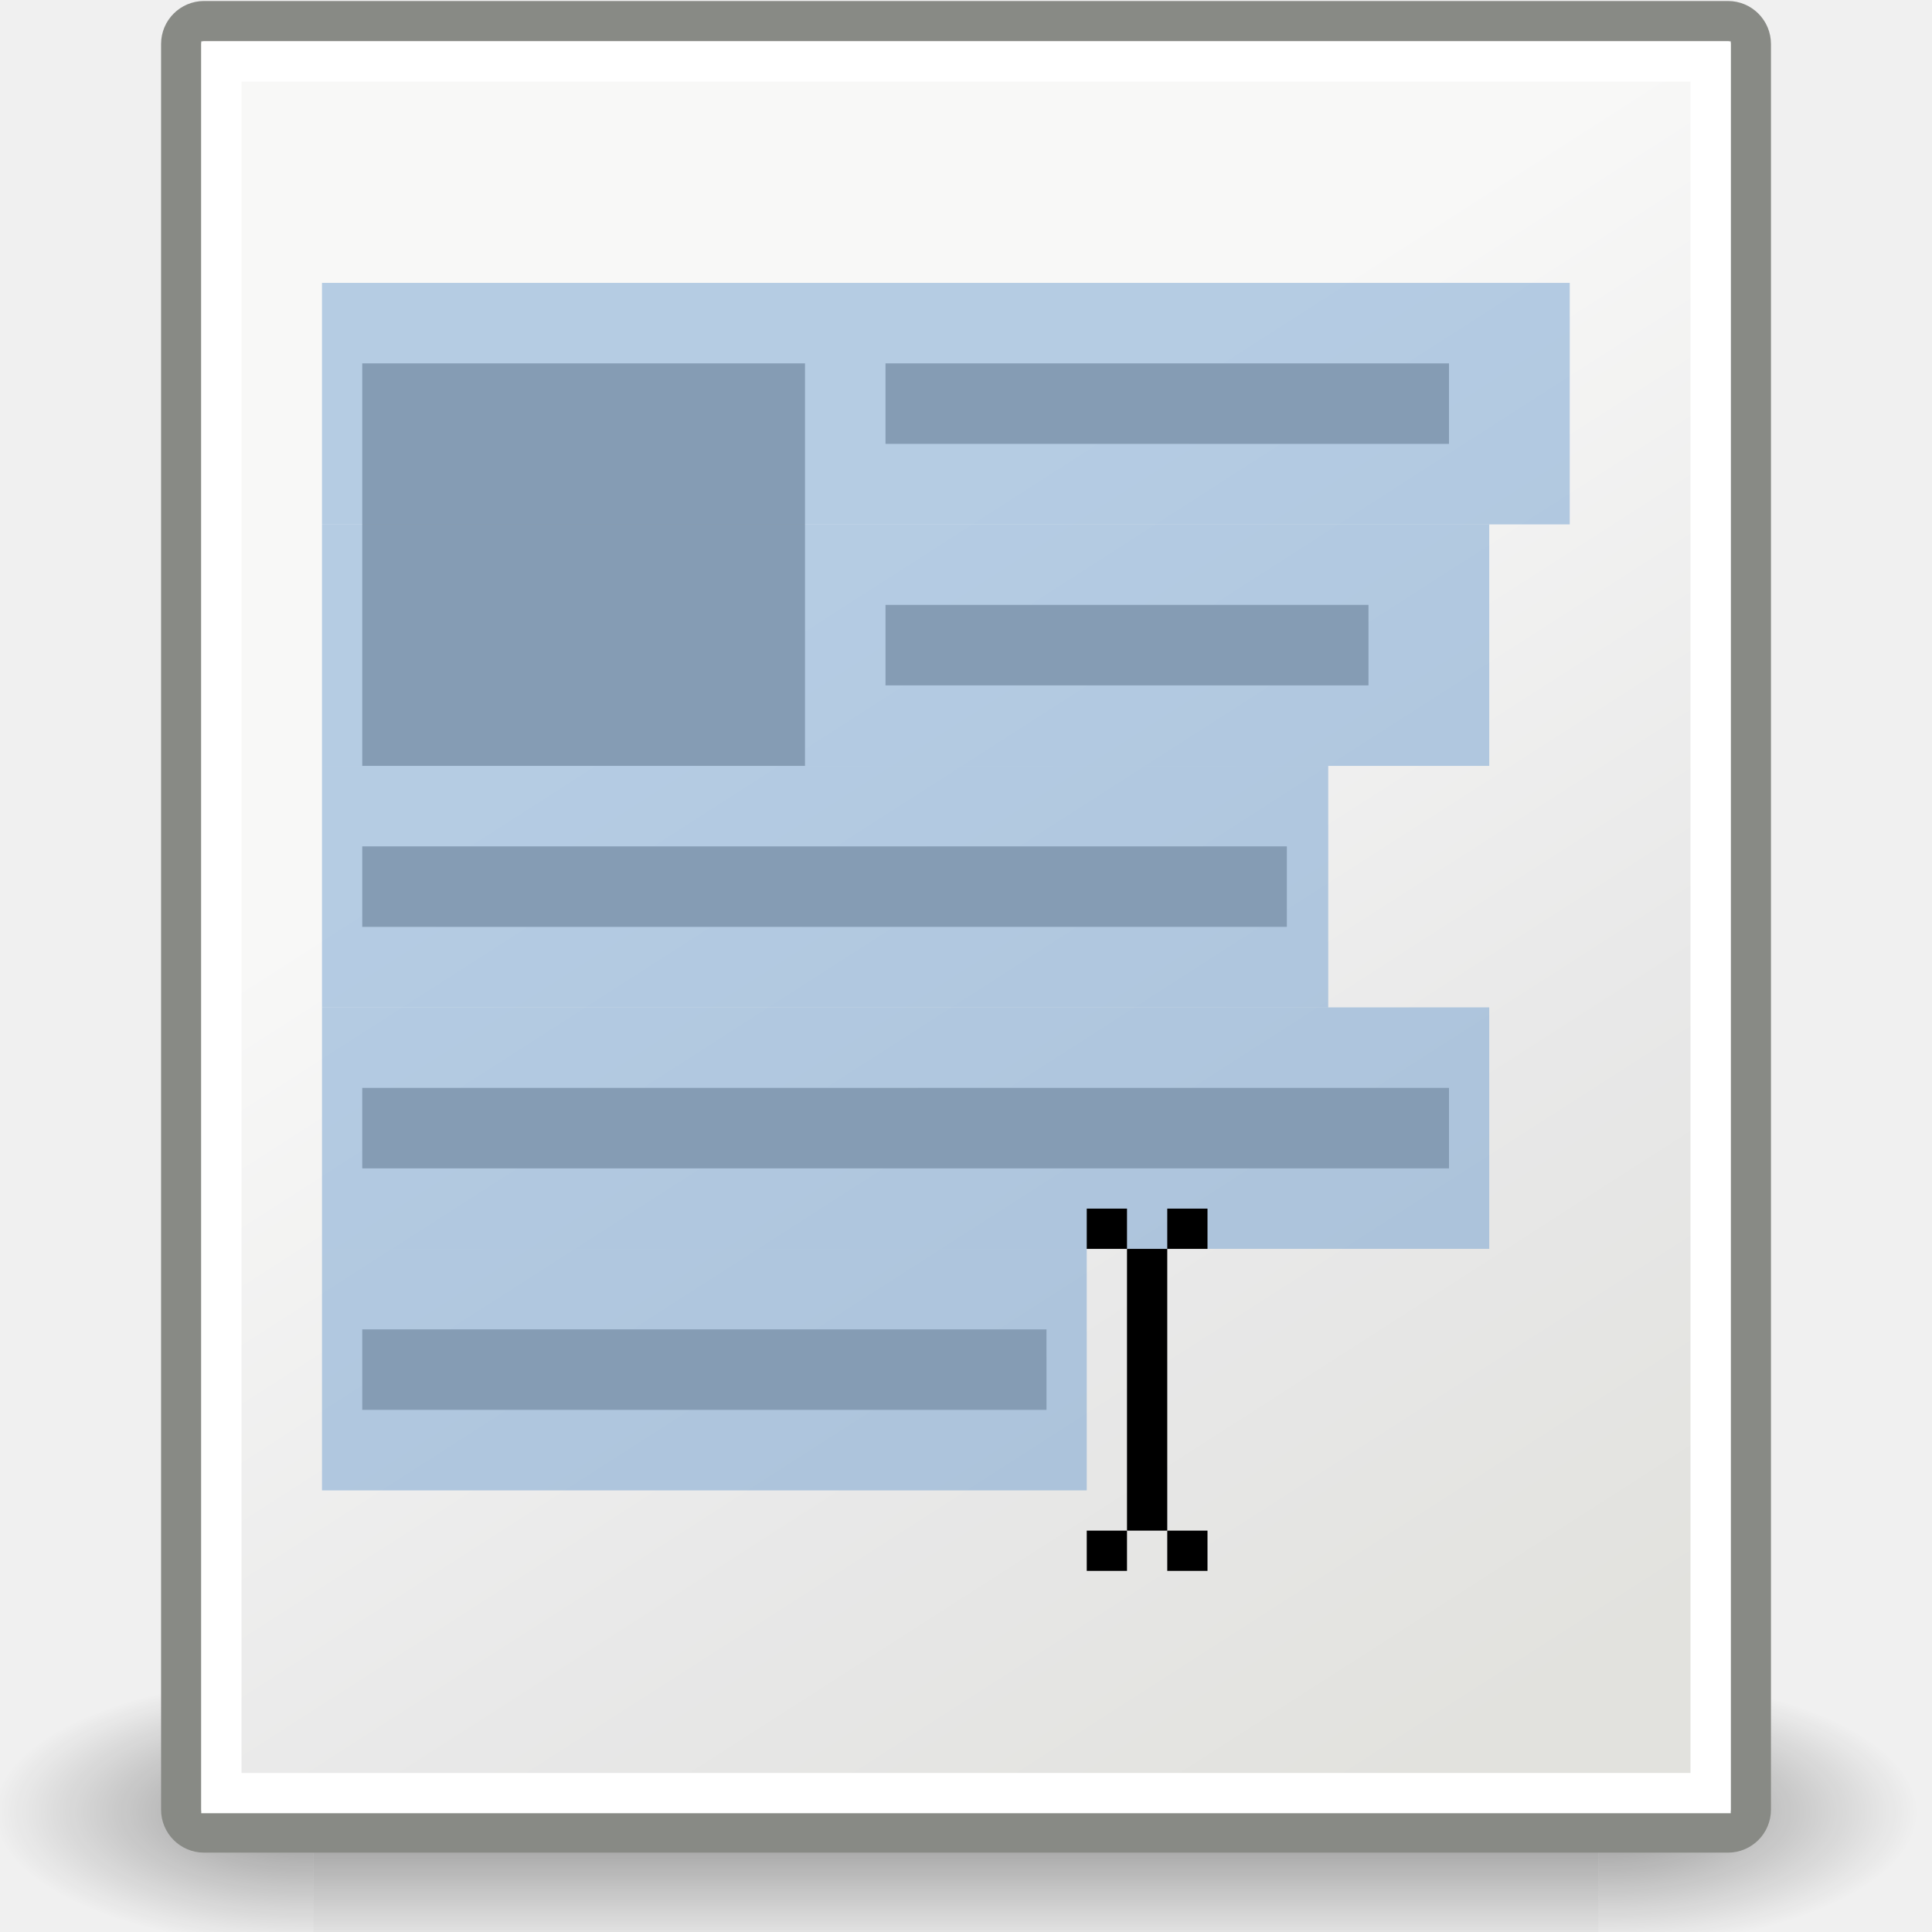
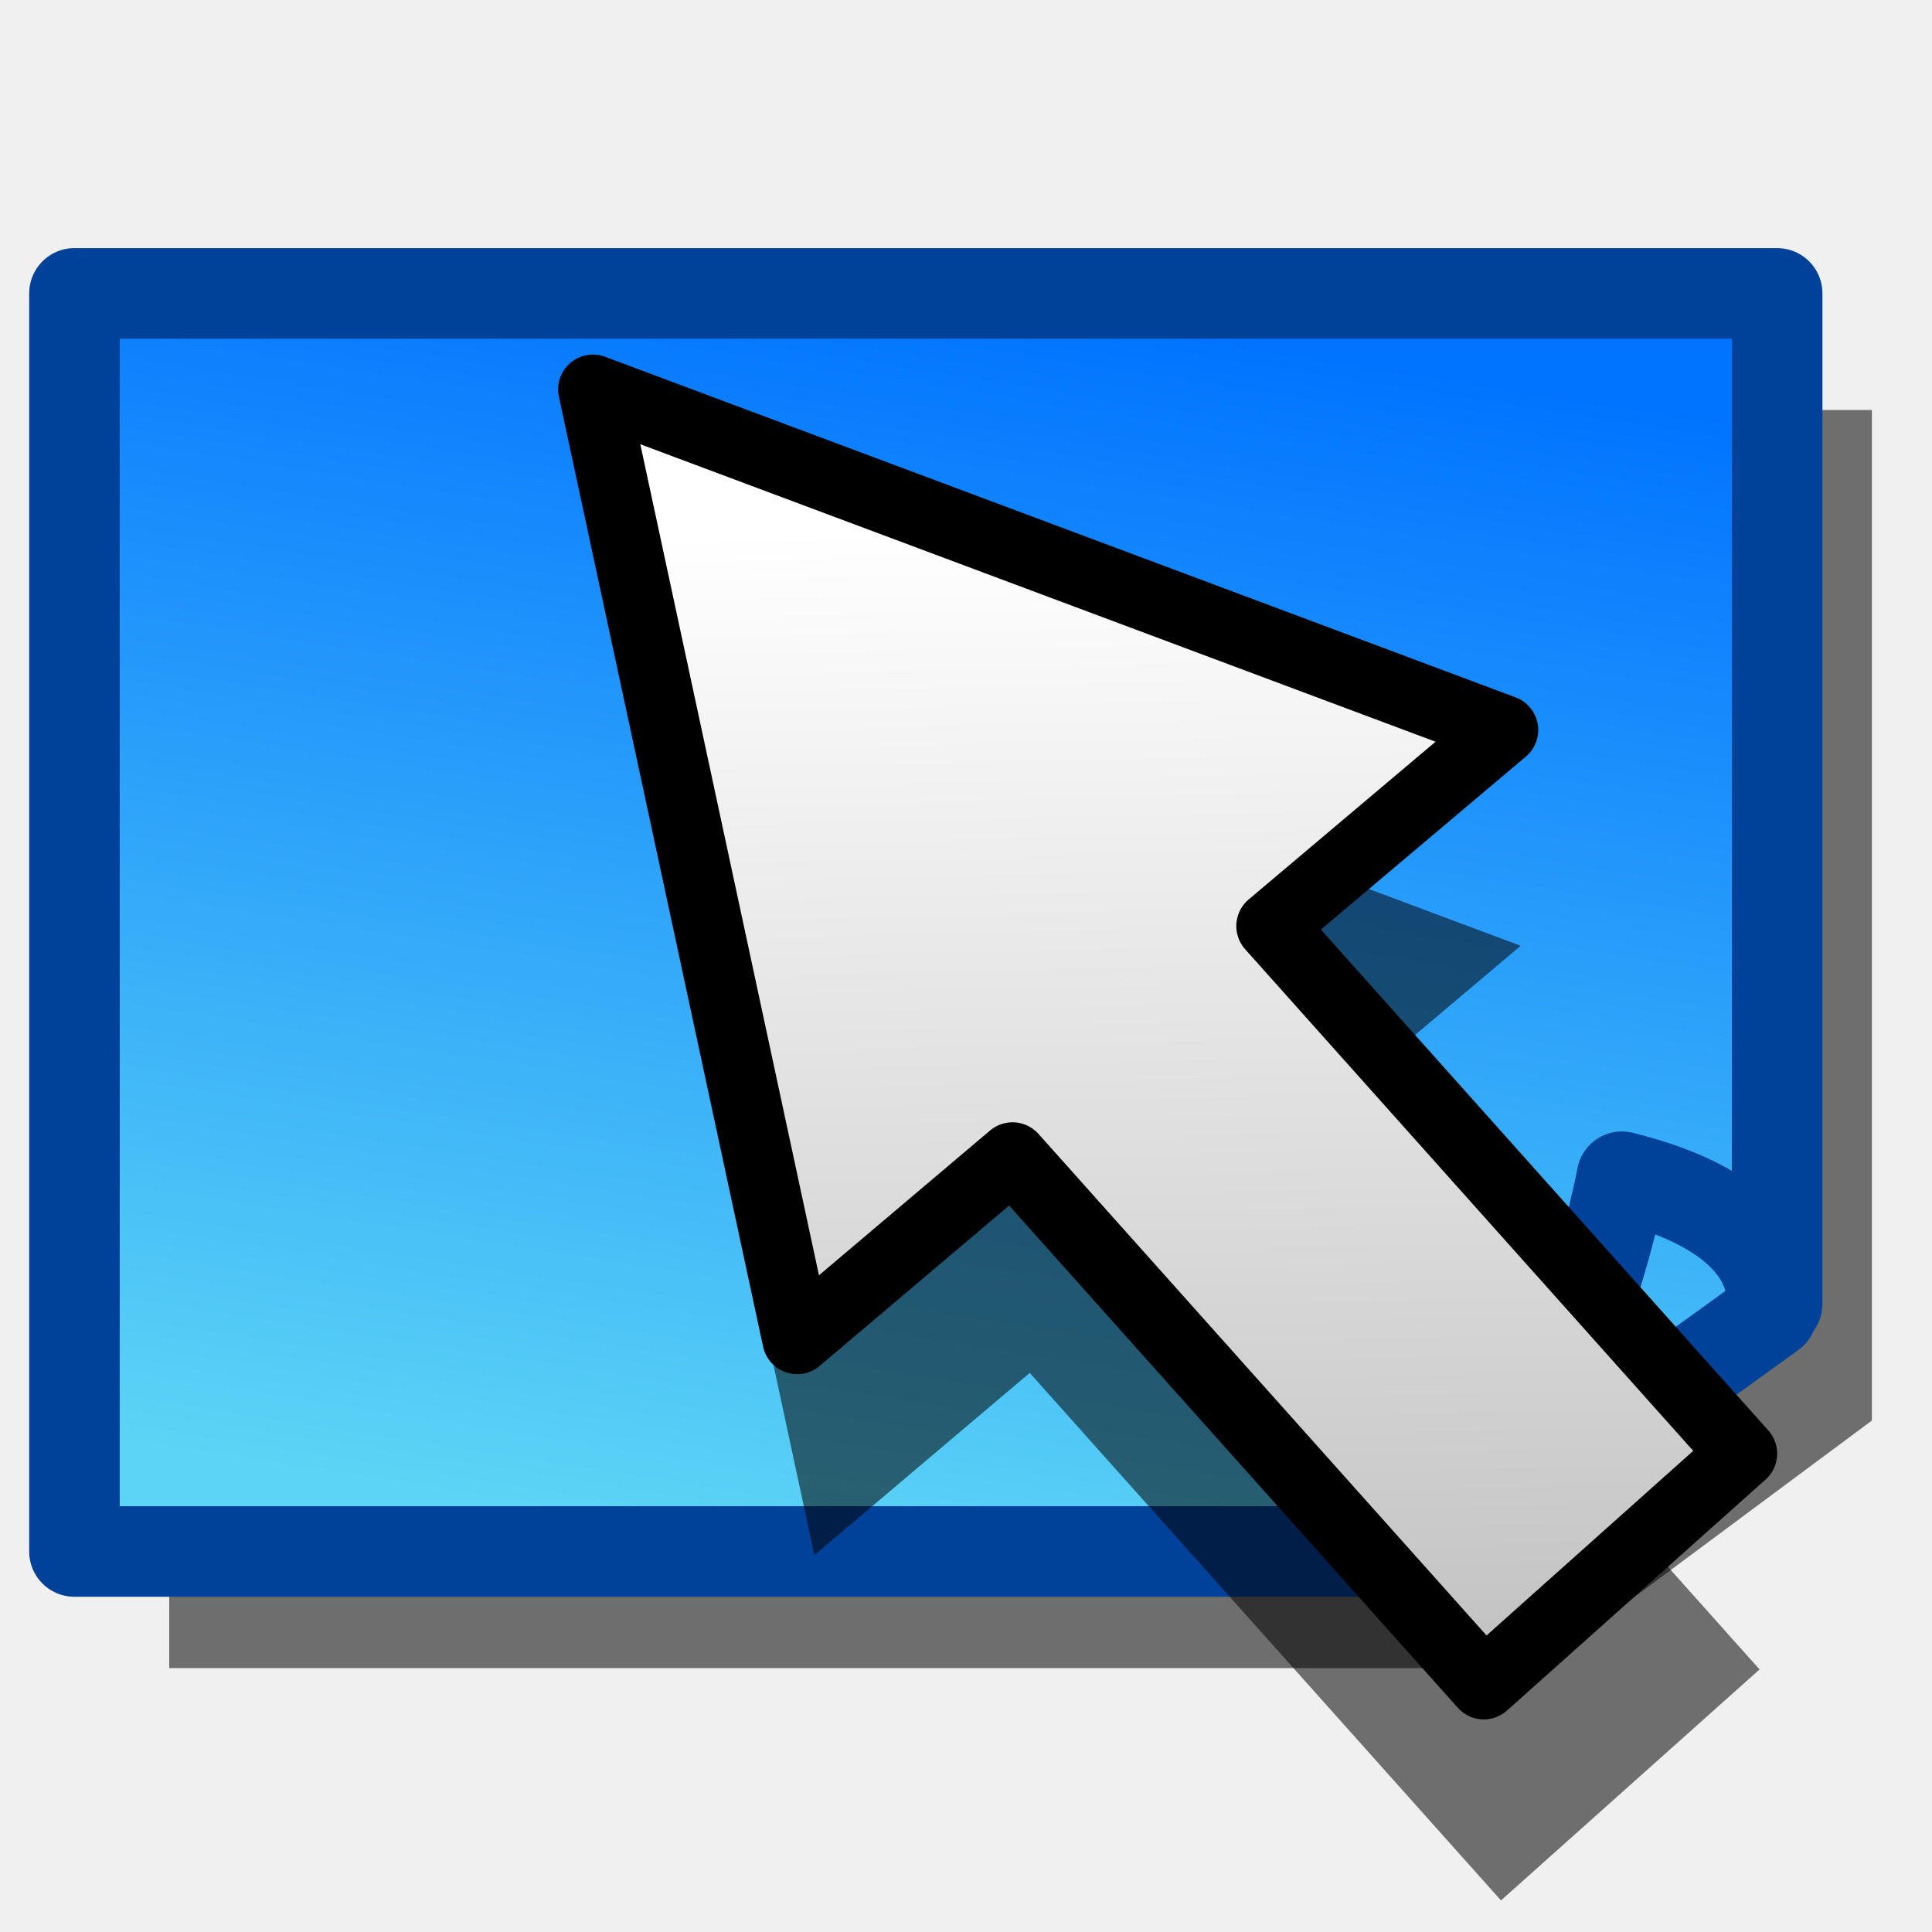
- <svg xmlns="http://www.w3.org/2000/svg" xmlns:xlink="http://www.w3.org/1999/xlink" width="48px" height="48px" id="svg4198">
-   <defs id="defs4200">
-     <radialGradient xlink:href="#linearGradient5060" id="radialGradient5031" gradientUnits="userSpaceOnUse" gradientTransform="matrix(-2.774389,0,0,1.969706,112.7623,-872.8854)" cx="605.714" cy="486.648" fx="605.714" fy="486.648" r="117.143" />
-     <linearGradient id="linearGradient5060">
-       <stop style="stop-color:black;stop-opacity:1;" offset="0" id="stop5062" />
-       <stop style="stop-color:black;stop-opacity:0;" offset="1" id="stop5064" />
+ <svg xmlns="http://www.w3.org/2000/svg" xmlns:xlink="http://www.w3.org/1999/xlink" width="64px" height="64px" id="svg2980" version="1.1">
+   <defs id="defs2982">
+     <linearGradient id="linearGradient4590">
+       <stop style="stop-color:#0073ff;stop-opacity:1;" offset="0" id="stop4592" />
+       <stop style="stop-color:#5cd4f5;stop-opacity:1;" offset="1" id="stop4594" />
    </linearGradient>
-     <radialGradient xlink:href="#linearGradient5060" id="radialGradient5029" gradientUnits="userSpaceOnUse" gradientTransform="matrix(2.774389,0,0,1.969706,-1891.633,-872.8854)" cx="605.714" cy="486.648" fx="605.714" fy="486.648" r="117.143" />
-     <linearGradient id="linearGradient5048">
-       <stop style="stop-color:black;stop-opacity:0;" offset="0" id="stop5050" />
-       <stop id="stop5056" offset="0.5" style="stop-color:black;stop-opacity:1;" />
-       <stop style="stop-color:black;stop-opacity:0;" offset="1" id="stop5052" />
+     <linearGradient id="linearGradient3811">
+       <stop style="stop-color:#ffffff;stop-opacity:1;" offset="0" id="stop3813" />
+       <stop style="stop-color:#bfbfbf;stop-opacity:1;" offset="1" id="stop3815" />
    </linearGradient>
-     <linearGradient xlink:href="#linearGradient5048" id="linearGradient5027" gradientUnits="userSpaceOnUse" gradientTransform="matrix(2.774389,0,0,1.969706,-1892.179,-872.8854)" x1="302.857" y1="366.648" x2="302.857" y2="609.505" />
-     <linearGradient id="linearGradient3558">
-       <stop style="stop-color:#000000;stop-opacity:1;" offset="0" id="stop3560" />
-       <stop style="stop-color:#000000;stop-opacity:0;" offset="1" id="stop3562" />
+     <linearGradient id="linearGradient3864">
+       <stop id="stop3866" offset="0" style="stop-color:#71b2f8;stop-opacity:1;" />
+       <stop id="stop3868" offset="1" style="stop-color:#002795;stop-opacity:1;" />
    </linearGradient>
-     <radialGradient xlink:href="#linearGradient3558" id="radialGradient3564" cx="22.571" cy="30.857" fx="22.571" fy="30.857" r="15.571" gradientTransform="matrix(1,0,0,0.651376,4.638648e-15,10.75754)" gradientUnits="userSpaceOnUse" />
-     <linearGradient id="linearGradient15218">
-       <stop style="stop-color:#f8f8f7;stop-opacity:1;" offset="0" id="stop15220" />
-       <stop id="stop2269" offset="0.599" style="stop-color:#e8e8e8;stop-opacity:1;" />
-       <stop style="stop-color:#e2e2de;stop-opacity:1;" offset="1" id="stop15222" />
+     <radialGradient xlink:href="#linearGradient3864" id="radialGradient3850" gradientUnits="userSpaceOnUse" gradientTransform="matrix(0.6028459,1.047164,-1.979402,1.13953,127.9588,-74.45691)" cx="51.329" cy="31.074" fx="51.329" fy="31.074" r="19.571" />
+     <radialGradient xlink:href="#linearGradient3864" id="radialGradient2890" gradientUnits="userSpaceOnUse" gradientTransform="matrix(0.5801942,1.007817,-1.905027,1.096712,-8.531661,-197.0902)" cx="51.329" cy="31.074" fx="51.329" fy="31.074" r="19.571" />
+     <linearGradient xlink:href="#linearGradient3811" id="linearGradient3817" x1="36.87" y1="30.197" x2="3.37" y2="39.374" gradientUnits="userSpaceOnUse" gradientTransform="matrix(0.2776484,-1.119082,1.119082,0.2776484,-10.42428,50.286)" />
+     <linearGradient xlink:href="#linearGradient3811-9" id="linearGradient3817-3" x1="6.068" y1="37.207" x2="39.48" y2="37.207" gradientUnits="userSpaceOnUse" gradientTransform="matrix(0.2776484,-1.119082,1.119082,0.2776484,-9.674279,55.786)" />
+     <linearGradient id="linearGradient3811-9">
+       <stop style="stop-color:#ffffff;stop-opacity:1;" offset="0" id="stop3813-8" />
+       <stop style="stop-color:#bfbfbf;stop-opacity:1;" offset="1" id="stop3815-7" />
    </linearGradient>
-     <linearGradient xlink:href="#linearGradient15218" id="linearGradient2240" gradientUnits="userSpaceOnUse" gradientTransform="matrix(1.342704,0,0,1.235378,-8.219611,-7.549457)" x1="20.794" y1="18.379" x2="35.596" y2="39.6" />
+     <linearGradient xlink:href="#linearGradient4590" id="linearGradient4596" x1="34.549" y1="1.874" x2="28.025" y2="43.593" gradientUnits="userSpaceOnUse" gradientTransform="translate(0,8)" />
+     <linearGradient id="linearGradient4590-3">
+       <stop style="stop-color:#ffffff;stop-opacity:1;" offset="0" id="stop4592-5" />
+       <stop style="stop-color:#5cd4f5;stop-opacity:1;" offset="1" id="stop4594-6" />
+     </linearGradient>
+     <linearGradient y2="43.593" x2="28.025" y1="1.874" x1="34.549" gradientTransform="translate(-1.491787,-0.7427744)" gradientUnits="userSpaceOnUse" id="linearGradient4621" xlink:href="#linearGradient4590-3" />
+     <linearGradient xlink:href="#linearGradient4590-8" id="linearGradient4596-5" x1="34.549" y1="1.874" x2="28.025" y2="43.593" gradientUnits="userSpaceOnUse" gradientTransform="translate(0,8)" />
+     <linearGradient id="linearGradient4590-8">
+       <stop style="stop-color:#0073ff;stop-opacity:1;" offset="0" id="stop4592-3" />
+       <stop style="stop-color:#5cd4f5;stop-opacity:1;" offset="1" id="stop4594-1" />
+     </linearGradient>
+     <linearGradient y2="43.593" x2="28.025" y1="1.874" x1="34.549" gradientTransform="translate(-0.9673922,-0.2183795)" gradientUnits="userSpaceOnUse" id="linearGradient3795" xlink:href="#linearGradient4590-8" />
  </defs>
  <g id="layer1">
-     <g style="display:inline" id="g5022" transform="matrix(2.382811e-2,0,0,1.448788e-2,44.94353,43.77878)">
-       <rect y="-150.697" x="-1559.252" height="478.357" width="1339.633" id="rect4173" style="opacity:0.402;color:black;fill:url(#linearGradient5027);fill-opacity:1;fill-rule:nonzero;stroke:none;stroke-width:1;stroke-linecap:round;stroke-linejoin:miter;marker:none;marker-start:none;marker-mid:none;marker-end:none;stroke-miterlimit:4;stroke-dasharray:none;stroke-dashoffset:0;stroke-opacity:1;visibility:visible;display:inline;overflow:visible" />
-       <path id="path5058" d="M -219.619,-150.68 C -219.619,-150.68 -219.619,327.65 -219.619,327.65 C -76.745,328.551 125.781,220.481 125.781,88.454 C 125.781,-43.572 -33.655,-150.68 -219.619,-150.68 z " style="opacity:0.402;color:black;fill:url(#radialGradient5029);fill-opacity:1;fill-rule:nonzero;stroke:none;stroke-width:1;stroke-linecap:round;stroke-linejoin:miter;marker:none;marker-start:none;marker-mid:none;marker-end:none;stroke-miterlimit:4;stroke-dasharray:none;stroke-dashoffset:0;stroke-opacity:1;visibility:visible;display:inline;overflow:visible" />
-       <path style="opacity:0.402;color:black;fill:url(#radialGradient5031);fill-opacity:1;fill-rule:nonzero;stroke:none;stroke-width:1;stroke-linecap:round;stroke-linejoin:miter;marker:none;marker-start:none;marker-mid:none;marker-end:none;stroke-miterlimit:4;stroke-dasharray:none;stroke-dashoffset:0;stroke-opacity:1;visibility:visible;display:inline;overflow:visible" d="M -1559.252,-150.68 C -1559.252,-150.68 -1559.252,327.65 -1559.252,327.65 C -1702.127,328.551 -1904.652,220.481 -1904.652,88.454 C -1904.652,-43.572 -1745.216,-150.68 -1559.252,-150.68 z " id="path5018" />
-     </g>
-     <rect style="opacity:1;fill:url(#linearGradient2240);fill-opacity:1;fill-rule:evenodd;stroke:#888a85;stroke-width:1;stroke-linecap:butt;stroke-linejoin:miter;stroke-miterlimit:4;stroke-dasharray:none;stroke-dashoffset:0;stroke-opacity:1" id="rect4238" width="38.997" height="45.003" x="4.502" y="0.525" rx="0.567" ry="0.567" />
-     <rect style="opacity:1;color:black;fill:#999;fill-opacity:1;fill-rule:evenodd;stroke:none;stroke-width:1;stroke-linecap:butt;stroke-linejoin:miter;marker:none;marker-start:none;marker-mid:none;marker-end:none;stroke-miterlimit:4;stroke-dasharray:none;stroke-dashoffset:0;stroke-opacity:1;visibility:visible;display:inline;overflow:visible" id="rect4248" width="14" height="2" x="22" y="9.028" />
-     <rect y="15.028" x="22" height="2" width="12" id="rect4250" style="opacity:1;color:black;fill:#999;fill-opacity:1;fill-rule:evenodd;stroke:none;stroke-width:1;stroke-linecap:butt;stroke-linejoin:miter;marker:none;marker-start:none;marker-mid:none;marker-end:none;stroke-miterlimit:4;stroke-dasharray:none;stroke-dashoffset:0;stroke-opacity:1;visibility:visible;display:inline;overflow:visible" />
-     <rect style="opacity:1;color:black;fill:#999;fill-opacity:1;fill-rule:evenodd;stroke:none;stroke-width:1;stroke-linecap:butt;stroke-linejoin:miter;marker:none;marker-start:none;marker-mid:none;marker-end:none;stroke-miterlimit:4;stroke-dasharray:none;stroke-dashoffset:0;stroke-opacity:1;visibility:visible;display:inline;overflow:visible" id="rect4252" width="22.972" height="2" x="9" y="21.028" />
-     <rect y="27.028" x="9" height="2" width="27" id="rect4254" style="opacity:1;color:black;fill:#999;fill-opacity:1;fill-rule:evenodd;stroke:none;stroke-width:1;stroke-linecap:butt;stroke-linejoin:miter;marker:none;marker-start:none;marker-mid:none;marker-end:none;stroke-miterlimit:4;stroke-dasharray:none;stroke-dashoffset:0;stroke-opacity:1;visibility:visible;display:inline;overflow:visible" />
-     <rect style="opacity:1;color:black;fill:#999;fill-opacity:1;fill-rule:evenodd;stroke:none;stroke-width:1;stroke-linecap:butt;stroke-linejoin:miter;marker:none;marker-start:none;marker-mid:none;marker-end:none;stroke-miterlimit:4;stroke-dasharray:none;stroke-dashoffset:0;stroke-opacity:1;visibility:visible;display:inline;overflow:visible" id="rect4256" width="17" height="2" x="9" y="33.028" />
-     <rect style="opacity:1;fill:none;fill-opacity:1;fill-rule:evenodd;stroke:white;stroke-width:1;stroke-linecap:butt;stroke-linejoin:miter;stroke-miterlimit:4;stroke-dasharray:none;stroke-dashoffset:0;stroke-opacity:1" id="rect2245" width="37" height="43.022" x="5.5" y="1.527" rx="0" ry="0" />
-     <rect style="opacity:1;fill:#999;fill-opacity:1;stroke:none;stroke-width:1;stroke-linecap:round;stroke-linejoin:round;stroke-miterlimit:4;stroke-dasharray:none;stroke-dashoffset:0;stroke-opacity:1" id="rect4837" width="11" height="10" x="9" y="9.028" />
-     <rect style="opacity:0.5;color:black;fill:#729fcf;fill-opacity:1;fill-rule:nonzero;stroke:none;stroke-width:1;stroke-linecap:round;stroke-linejoin:round;marker:none;marker-start:none;marker-mid:none;marker-end:none;stroke-miterlimit:4;stroke-dasharray:none;stroke-dashoffset:0;stroke-opacity:1;visibility:visible;display:inline;overflow:visible" id="rect1323" width="29" height="6" x="8" y="13.028" />
-     <rect style="opacity:0.5;color:black;fill:#729fcf;fill-opacity:1;fill-rule:nonzero;stroke:none;stroke-width:1;stroke-linecap:round;stroke-linejoin:round;marker:none;marker-start:none;marker-mid:none;marker-end:none;stroke-miterlimit:4;stroke-dasharray:none;stroke-dashoffset:0;stroke-opacity:1;visibility:visible;display:inline;overflow:visible" id="rect2198" width="31" height="6" x="8" y="7.028" />
-     <rect style="opacity:0.5;color:black;fill:#729fcf;fill-opacity:1;fill-rule:nonzero;stroke:none;stroke-width:1;stroke-linecap:round;stroke-linejoin:round;marker:none;marker-start:none;marker-mid:none;marker-end:none;stroke-miterlimit:4;stroke-dasharray:none;stroke-dashoffset:0;stroke-opacity:1;visibility:visible;display:inline;overflow:visible" id="rect2200" width="25" height="6" x="8" y="19.028" />
-     <rect style="opacity:0.5;color:black;fill:#729fcf;fill-opacity:1;fill-rule:nonzero;stroke:none;stroke-width:1;stroke-linecap:round;stroke-linejoin:round;marker:none;marker-start:none;marker-mid:none;marker-end:none;stroke-miterlimit:4;stroke-dasharray:none;stroke-dashoffset:0;stroke-opacity:1;visibility:visible;display:inline;overflow:visible" id="rect2202" width="29" height="6" x="8" y="25.028" />
-     <rect style="opacity:0.5;color:black;fill:#729fcf;fill-opacity:1;fill-rule:nonzero;stroke:none;stroke-width:1;stroke-linecap:round;stroke-linejoin:round;marker:none;marker-start:none;marker-mid:none;marker-end:none;stroke-miterlimit:4;stroke-dasharray:none;stroke-dashoffset:0;stroke-opacity:1;visibility:visible;display:inline;overflow:visible" id="rect2204" width="19" height="6" x="8" y="31.028" />
-     <rect style="opacity:1;color:black;fill:black;fill-opacity:1;fill-rule:nonzero;stroke:none;stroke-width:1;stroke-linecap:round;stroke-linejoin:round;marker:none;marker-start:none;marker-mid:none;marker-end:none;stroke-miterlimit:4;stroke-dasharray:none;stroke-dashoffset:0;stroke-opacity:1;visibility:visible;display:inline;overflow:visible" id="rect2206" width="1" height="7" x="28" y="31.028" />
-     <rect style="opacity:1;color:black;fill:black;fill-opacity:1;fill-rule:nonzero;stroke:none;stroke-width:1;stroke-linecap:round;stroke-linejoin:round;marker:none;marker-start:none;marker-mid:none;marker-end:none;stroke-miterlimit:4;stroke-dasharray:none;stroke-dashoffset:0;stroke-opacity:1;visibility:visible;display:inline;overflow:visible" id="rect2208" width="1" height="1" x="27" y="30.028" />
-     <rect style="opacity:1;color:black;fill:black;fill-opacity:1;fill-rule:nonzero;stroke:none;stroke-width:1;stroke-linecap:round;stroke-linejoin:round;marker:none;marker-start:none;marker-mid:none;marker-end:none;stroke-miterlimit:4;stroke-dasharray:none;stroke-dashoffset:0;stroke-opacity:1;visibility:visible;display:inline;overflow:visible" id="rect2210" width="1" height="1" x="29" y="30.028" />
-     <rect style="opacity:1;color:black;fill:black;fill-opacity:1;fill-rule:nonzero;stroke:none;stroke-width:1;stroke-linecap:round;stroke-linejoin:round;marker:none;marker-start:none;marker-mid:none;marker-end:none;stroke-miterlimit:4;stroke-dasharray:none;stroke-dashoffset:0;stroke-opacity:1;visibility:visible;display:inline;overflow:visible" id="rect2212" width="1" height="1" x="29" y="38.028" />
-     <rect style="opacity:1;color:black;fill:black;fill-opacity:1;fill-rule:nonzero;stroke:none;stroke-width:1;stroke-linecap:round;stroke-linejoin:round;marker:none;marker-start:none;marker-mid:none;marker-end:none;stroke-miterlimit:4;stroke-dasharray:none;stroke-dashoffset:0;stroke-opacity:1;visibility:visible;display:inline;overflow:visible" id="rect2214" width="1" height="1" x="27" y="38.028" />
+     <path style="opacity:0.542;color:#000000;fill:#000000;fill-opacity:1;fill-rule:evenodd;stroke:none;stroke-width:1.951;marker:none;visibility:visible;display:inline;overflow:visible;enable-background:accumulate" d="m 5.606,13.581 0,41.677 45.366,0 11.037,-8.201 0,-33.475 -56.402,0 z" id="rect3005-1" />
+     <path style="color:#000000;fill:url(#linearGradient4596);fill-opacity:1;fill-rule:evenodd;stroke:#00429a;stroke-width:3;stroke-linecap:butt;stroke-linejoin:round;stroke-miterlimit:4;stroke-opacity:1;stroke-dasharray:none;stroke-dashoffset:0;marker:none;visibility:visible;display:inline;overflow:visible;enable-background:accumulate" d="m 2.467,9.718 0,41.677 45.366,0 11.037,-8.201 0,-33.475 -56.402,0 z" id="rect3005" />
+     <path style="opacity:0.542;color:#000000;fill:#000000;fill-opacity:1;fill-rule:evenodd;stroke:none;stroke-width:1.951;marker:none;visibility:visible;display:inline;overflow:visible;enable-background:accumulate" d="m 26.976,51.517 7.135,-6.038 15.611,17.475 8.566,-7.652 -15.611,-17.475 7.697,-6.496 -30.162,-11.283 6.765,31.47 z" id="rect2925-8" />
+     <path style="color:#000000;fill:url(#linearGradient4596-5);fill-opacity:1;fill-rule:evenodd;stroke:#00429a;stroke-width:3;stroke-linecap:butt;stroke-linejoin:round;stroke-miterlimit:4;stroke-opacity:1;stroke-dasharray:none;stroke-dashoffset:0;marker:none;visibility:visible;display:inline;overflow:visible;enable-background:accumulate" d="m 58.695,43.504 c 0.161,-1.443 -0.627,-3.448 -4.967,-4.523 0,0 -1.33,7.361 -5.233,11.885 z" id="path3778" />
+     <path style="color:#000000;fill:url(#linearGradient3817);fill-opacity:1;fill-rule:evenodd;stroke:#000000;stroke-width:2.306;stroke-linecap:butt;stroke-linejoin:round;stroke-miterlimit:4;stroke-opacity:1;stroke-dasharray:none;stroke-dashoffset:0;marker:none;visibility:visible;display:inline;overflow:visible;enable-background:accumulate" d="m 26.406,44.368 7.135,-6.038 15.611,17.475 8.566,-7.652 L 42.107,30.677 49.803,24.181 19.641,12.898 26.406,44.368 z" id="rect2925" />
  </g>
</svg>
